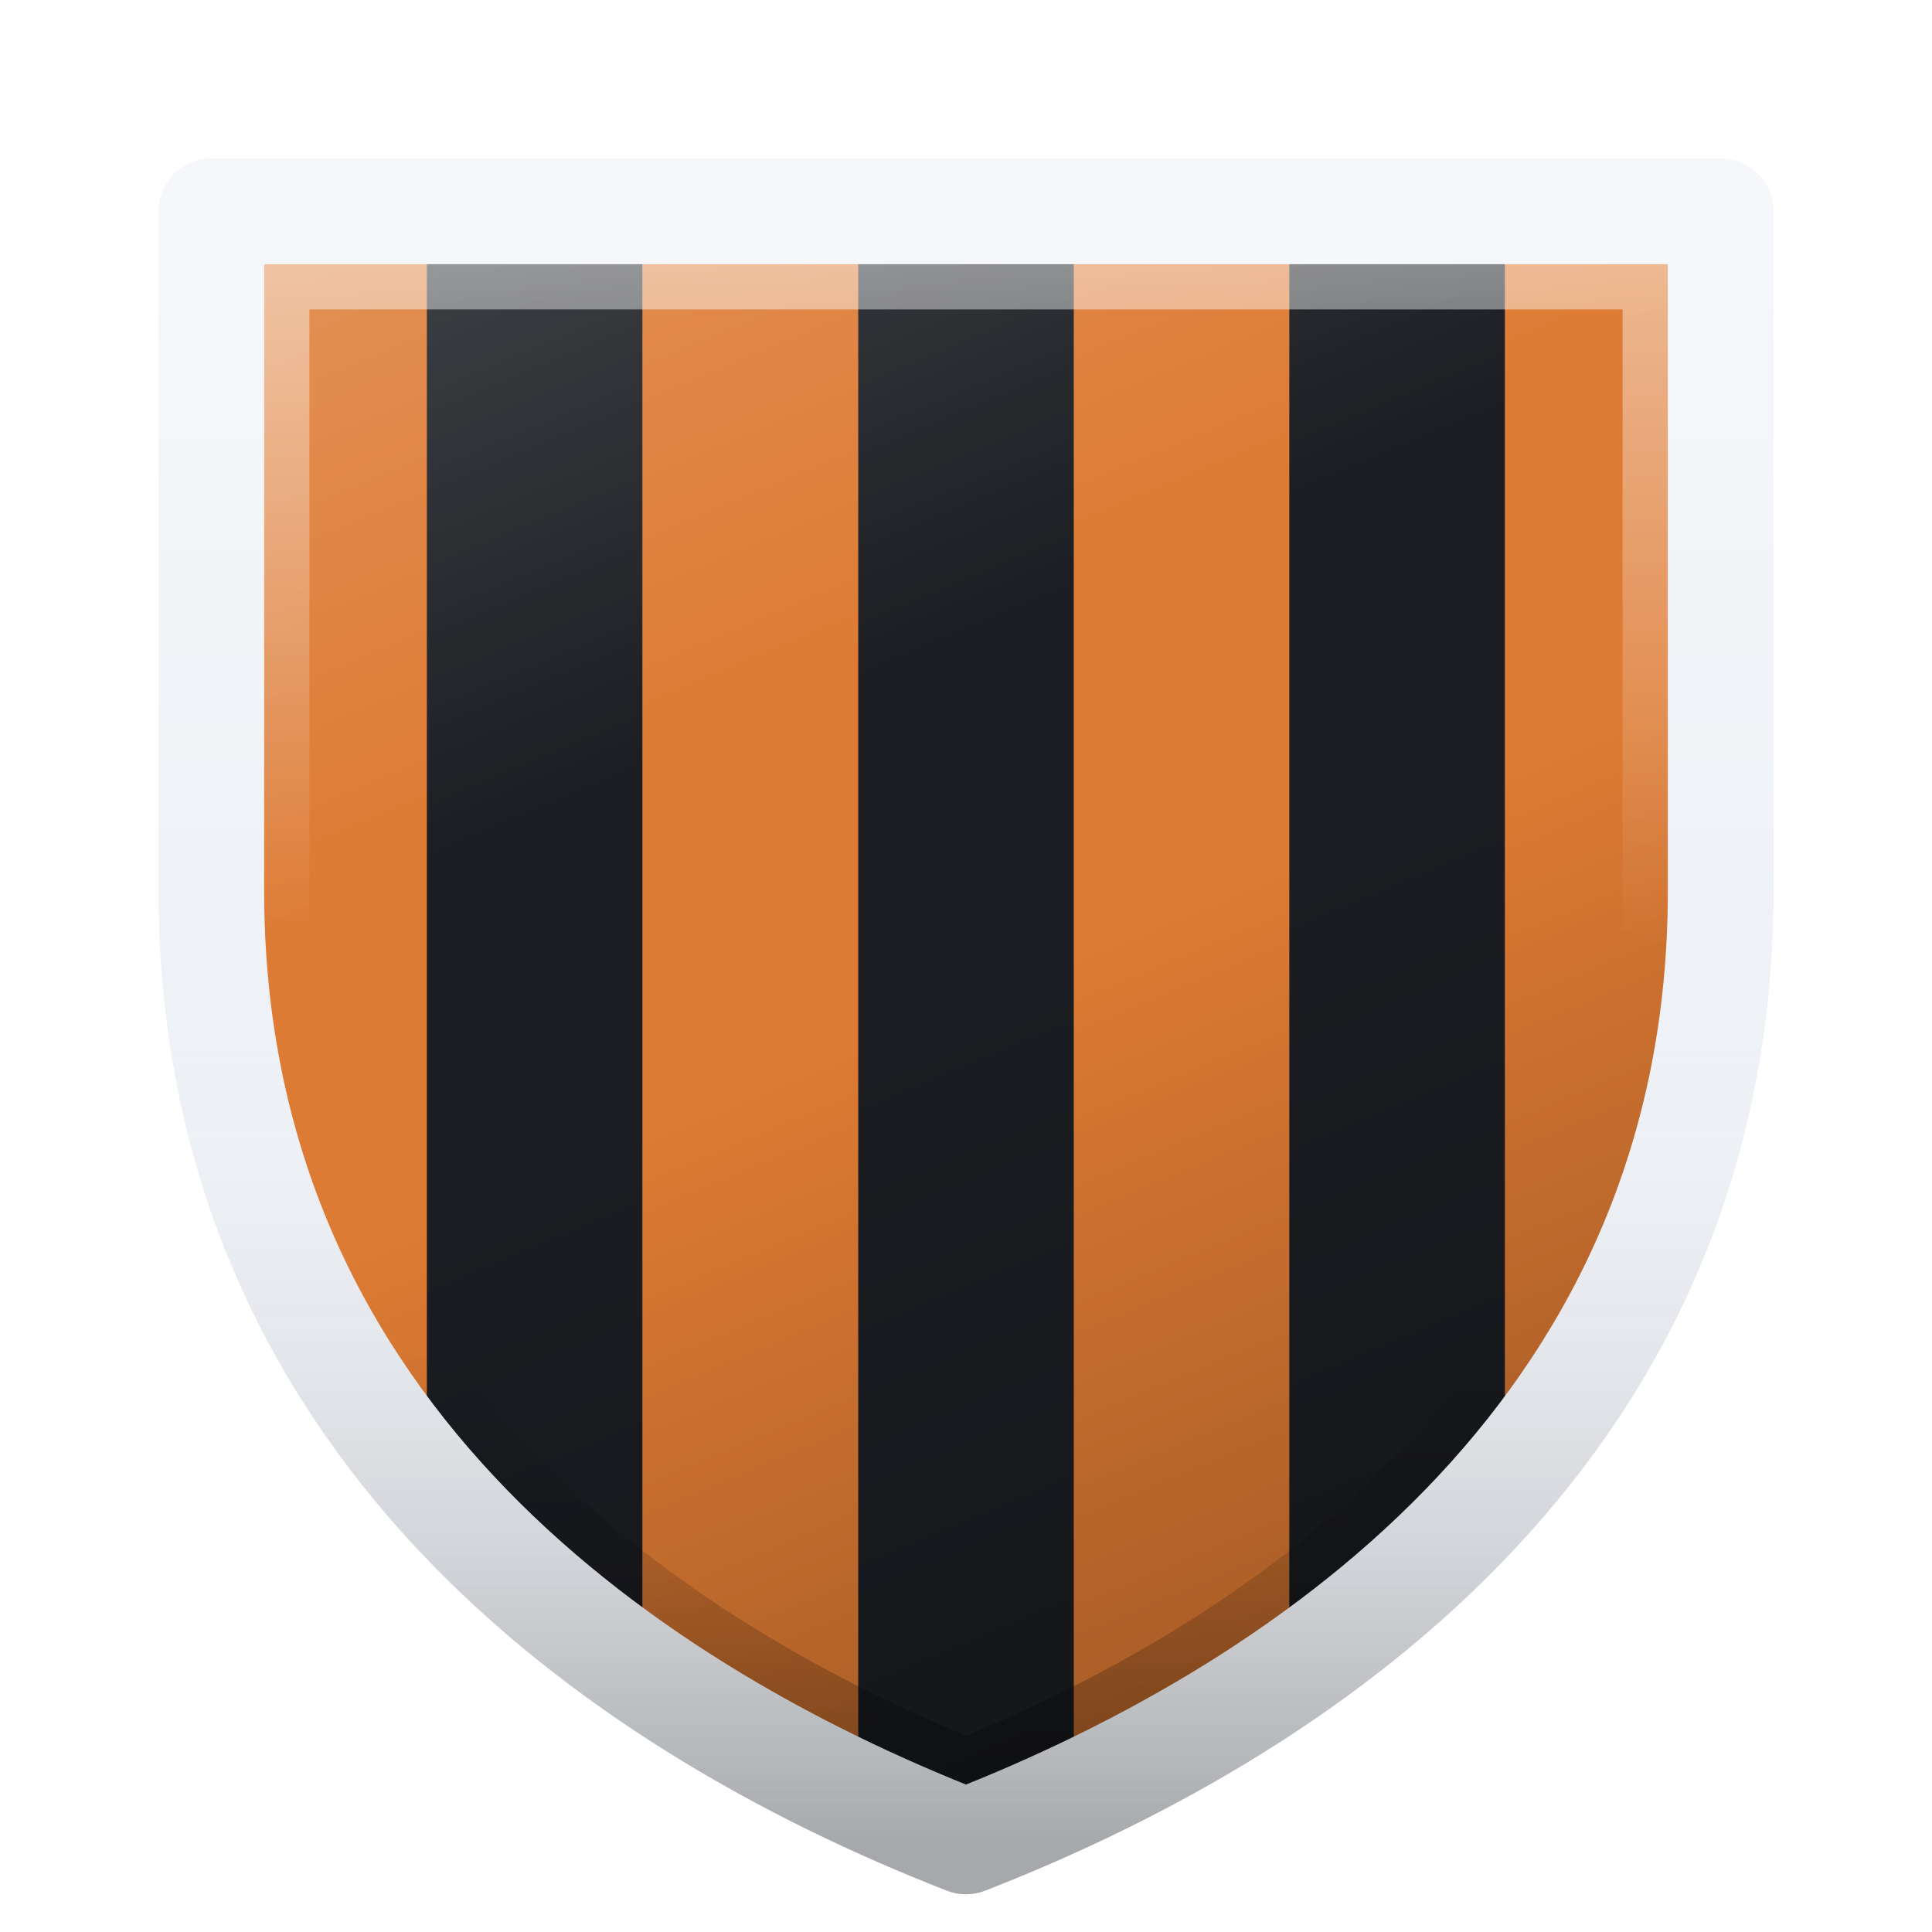
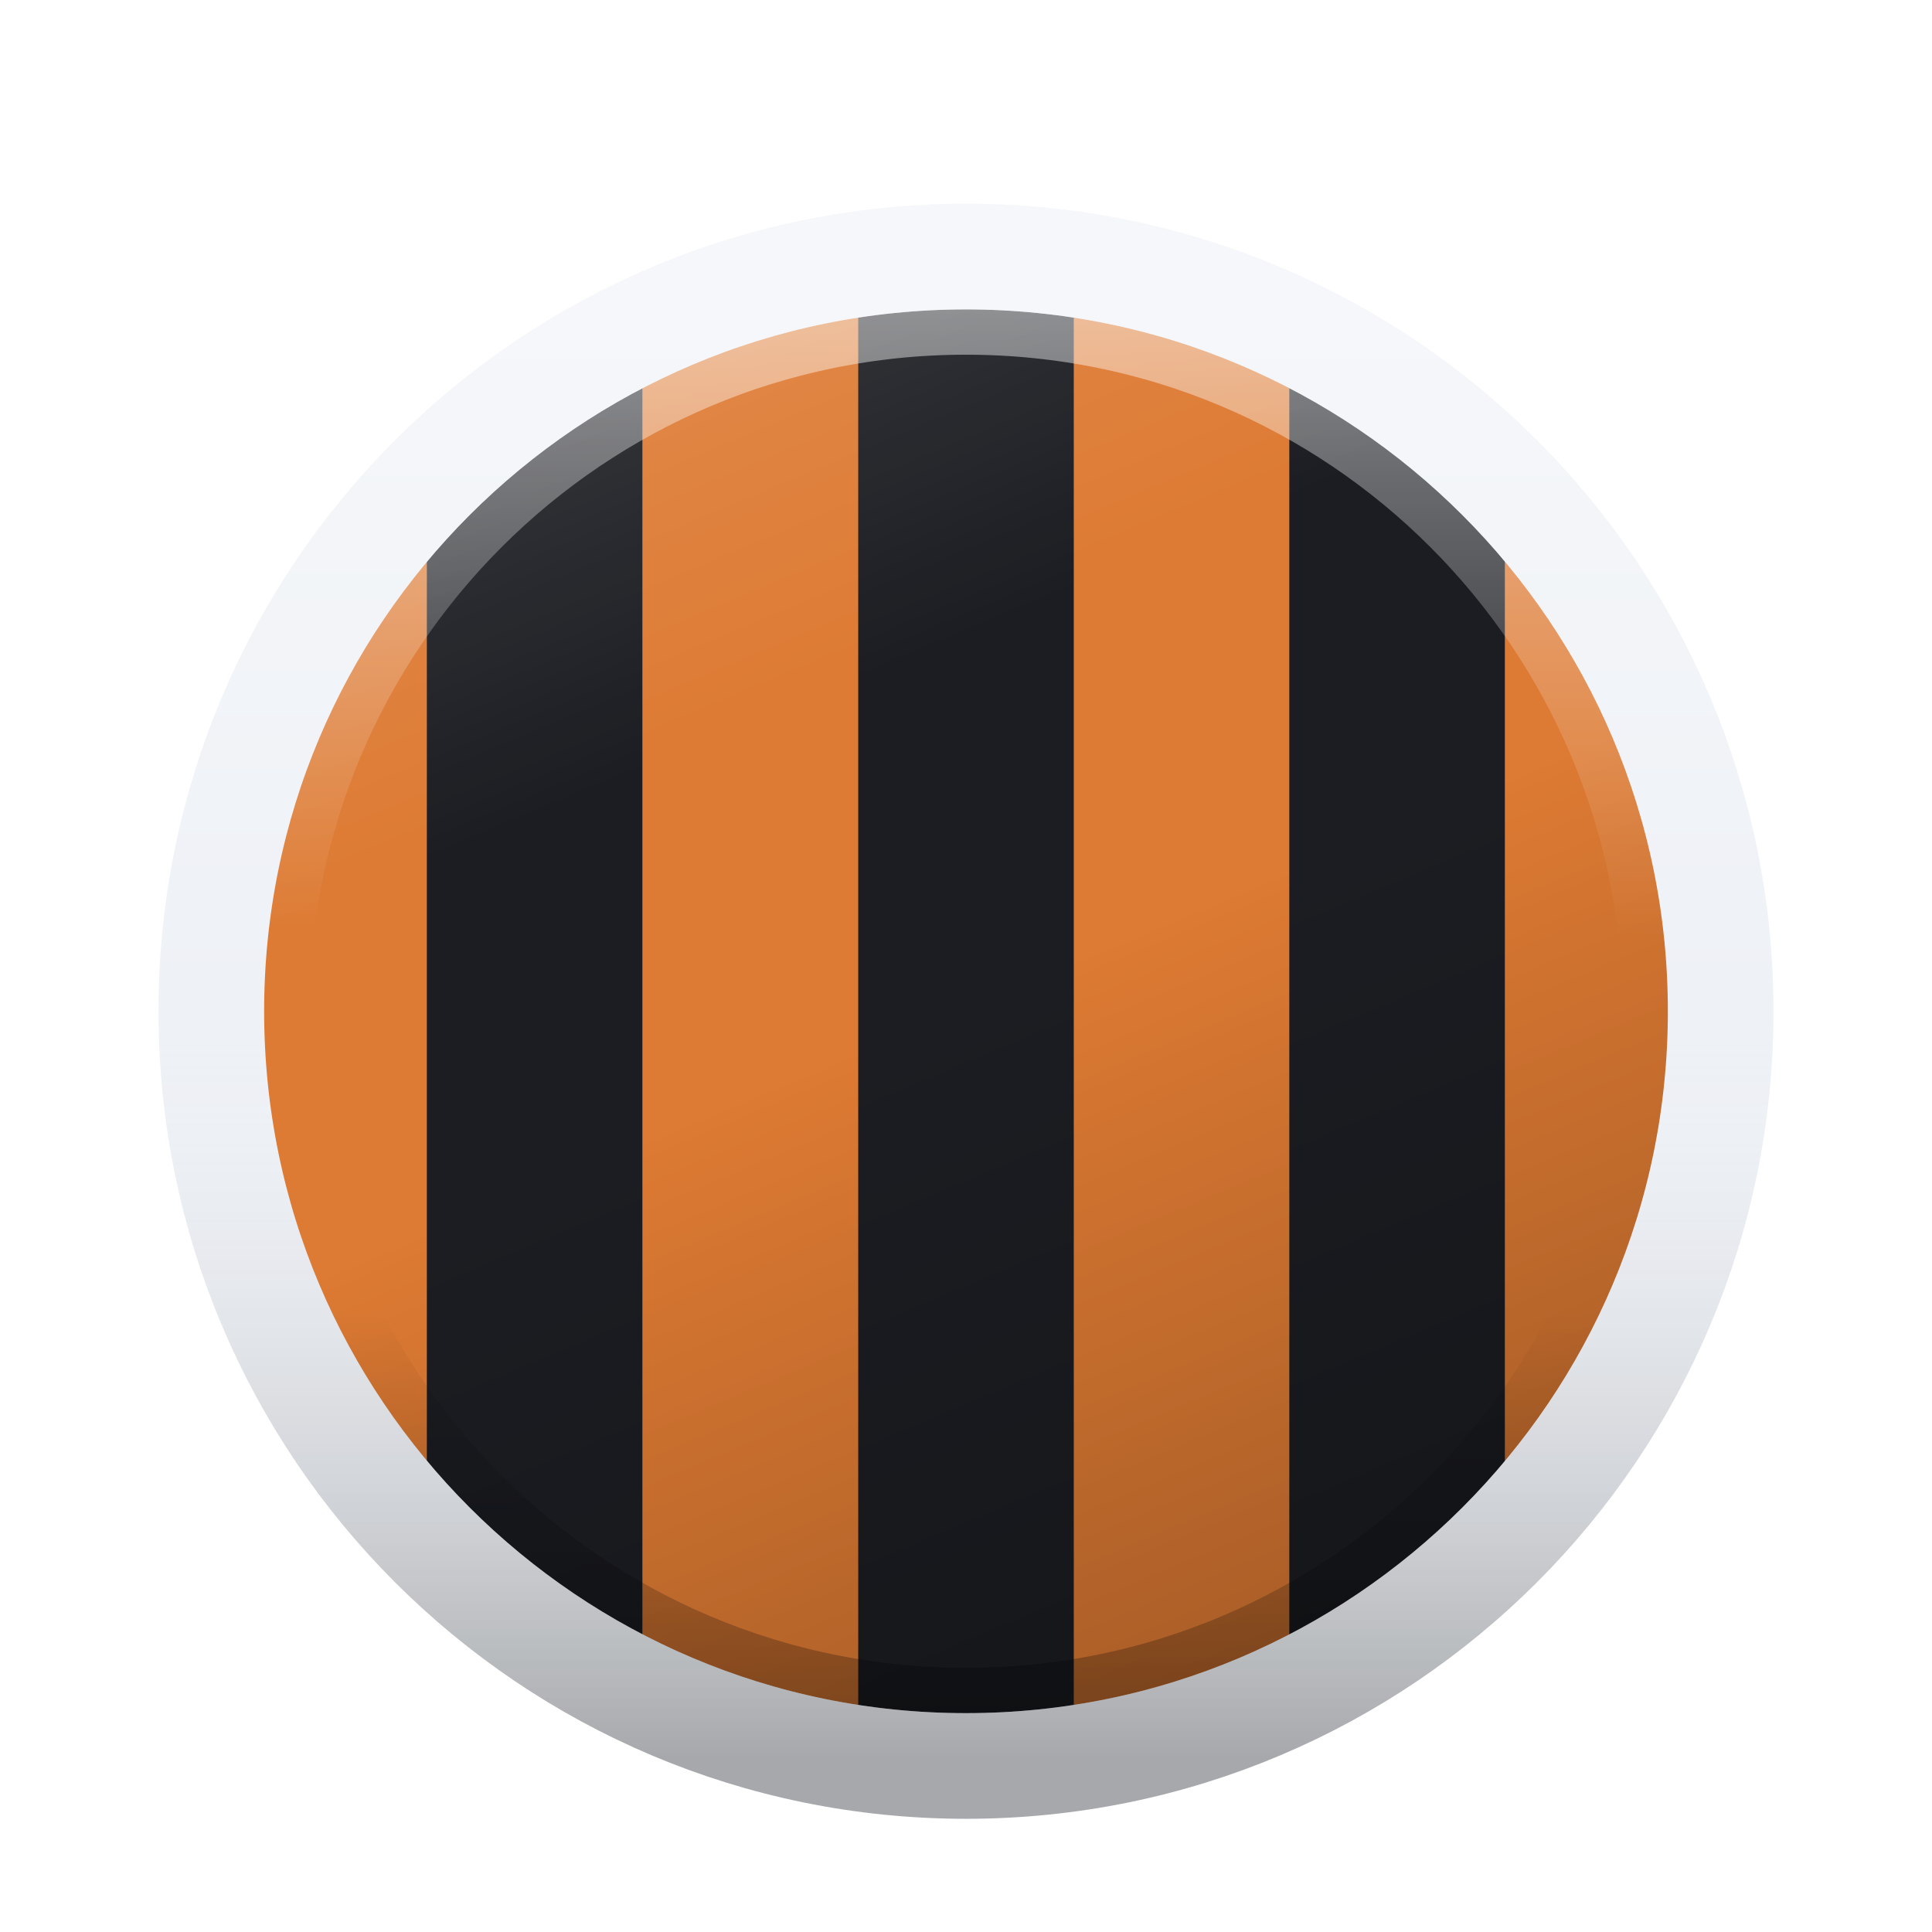
<svg xmlns="http://www.w3.org/2000/svg" viewBox="0 0 64 64" width="64" height="64">
  <defs>
    <clipPath id="c">
-       <path d="M7 7h50v22.5c0 17.5-13.2 26.9-25 31.5C20.2 56.4 7 47 7 29.5Z" />
+       <path d="M32 8.5a25 25 0 1 1 0 50a25 25 0 1 1 0-50Z" />
    </clipPath>
    <linearGradient id="s" x1="0" y1="0" x2="0.42" y2="1">
      <stop offset="0" stop-color="#fff" stop-opacity="0.26" />
      <stop offset="0.46" stop-color="#fff" stop-opacity="0" />
      <stop offset="0.62" stop-color="#000" stop-opacity="0" />
      <stop offset="1" stop-color="#000" stop-opacity="0.26" />
    </linearGradient>
    <linearGradient id="b" x1="0" y1="0" x2="0" y2="1">
      <stop offset="0" stop-color="#fff" stop-opacity="0.5" />
      <stop offset="0.45" stop-color="#fff" stop-opacity="0" />
      <stop offset="0.7" stop-color="#000" stop-opacity="0" />
      <stop offset="1" stop-color="#000" stop-opacity="0.32" />
    </linearGradient>
    <linearGradient id="r" x1="0" y1="0" x2="0" y2="1">
      <stop offset="0" stop-color="#fff" stop-opacity="0.45" />
      <stop offset="0.5" stop-color="#fff" stop-opacity="0" />
      <stop offset="1" stop-color="#000" stop-opacity="0.3" />
    </linearGradient>
  </defs>
  <g clip-path="url(#c)">
    <rect width="64" height="64" fill="#dd7a33" />
    <rect x="14.14" y="0" width="7.14" height="64" fill="#1b1d22" />
    <rect x="28.43" y="0" width="7.14" height="64" fill="#1b1d22" />
    <rect x="42.71" y="0" width="7.14" height="64" fill="#1b1d22" />
    <rect width="64" height="64" fill="url(#s)" />
-     <path d="M7 7h50v22.5c0 17.5-13.2 26.9-25 31.5C20.2 56.4 7 47 7 29.5Z" fill="none" stroke="url(#b)" stroke-width="6.5" />
+     <path d="M32 8.5a25 25 0 1 1 0 50a25 25 0 1 1 0-50Z" fill="none" stroke="url(#b)" stroke-width="6.5" />
  </g>
-   <path d="M7 7h50v22.5c0 17.5-13.2 26.9-25 31.5C20.2 56.4 7 47 7 29.5Z" fill="none" stroke="#eef1f6" stroke-width="3.5" stroke-linejoin="round" />
-   <path d="M7 7h50v22.5c0 17.5-13.2 26.9-25 31.5C20.2 56.4 7 47 7 29.5Z" fill="none" stroke="url(#r)" stroke-width="3.5" stroke-linejoin="round" />
+   <path d="M32 8.5a25 25 0 1 1 0 50a25 25 0 1 1 0-50Z" fill="none" stroke="#eef1f6" stroke-width="3.5" stroke-linejoin="round" />
+   <path d="M32 8.5a25 25 0 1 1 0 50a25 25 0 1 1 0-50Z" fill="none" stroke="url(#r)" stroke-width="3.5" stroke-linejoin="round" />
</svg>
